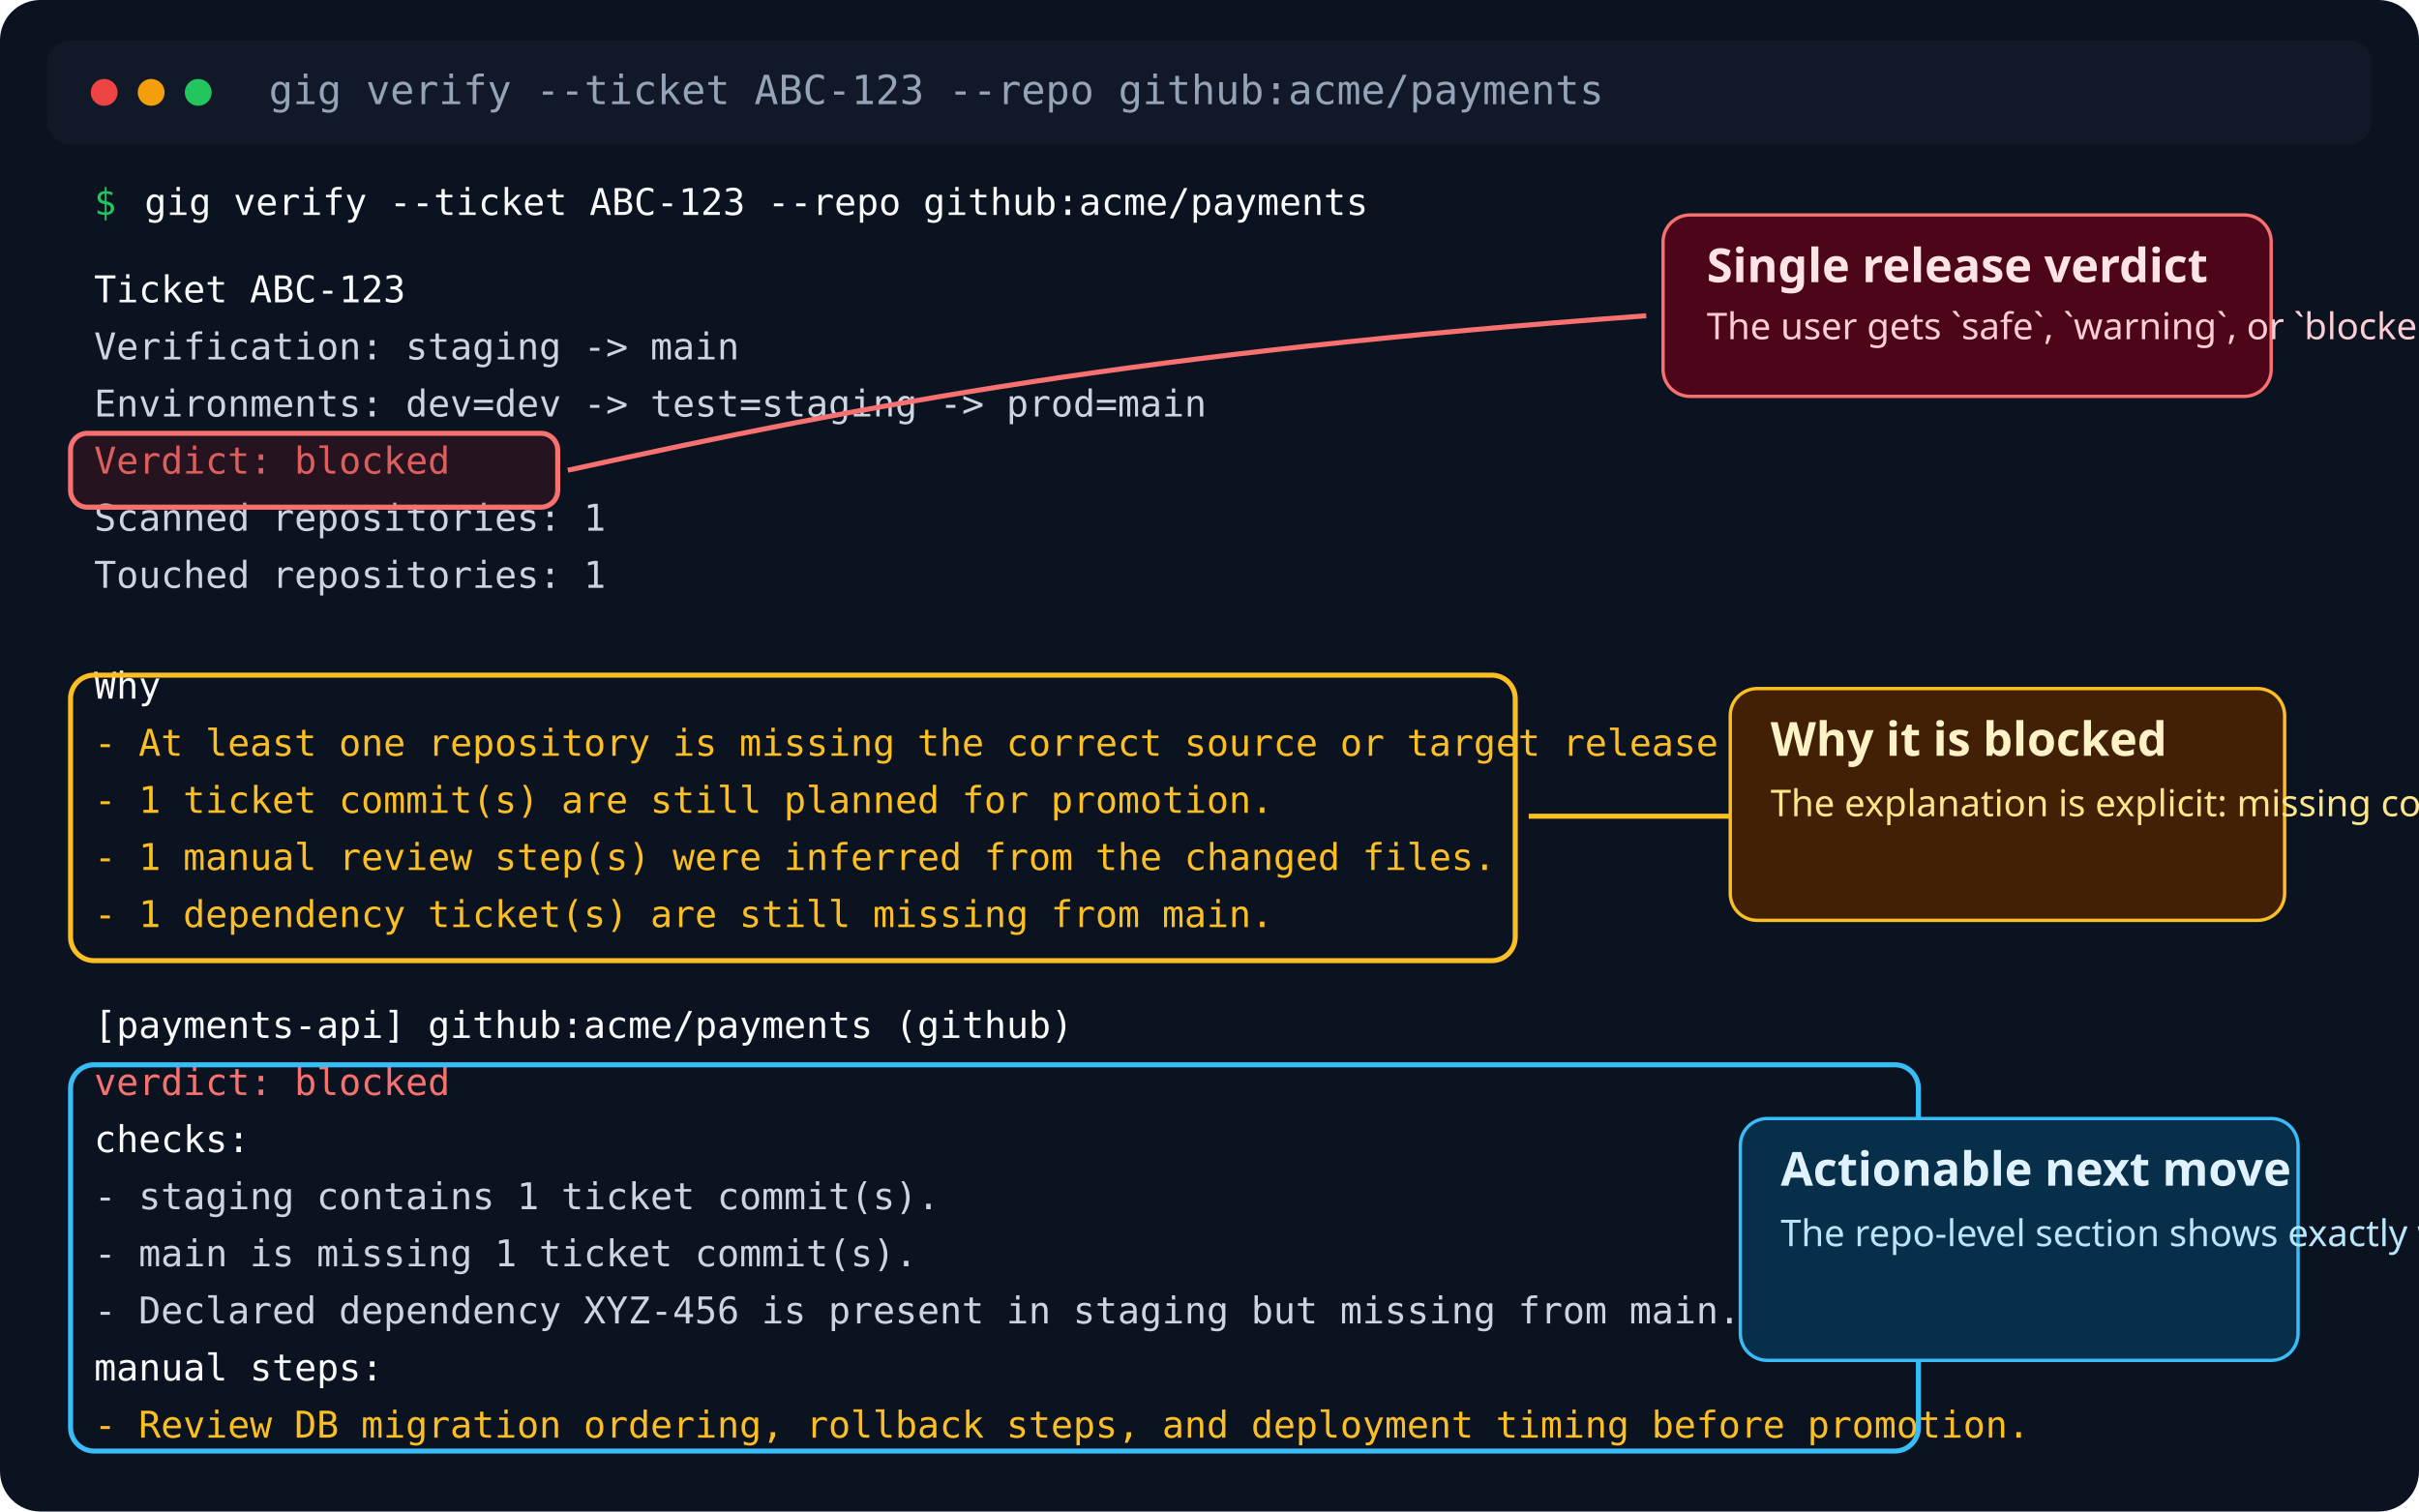
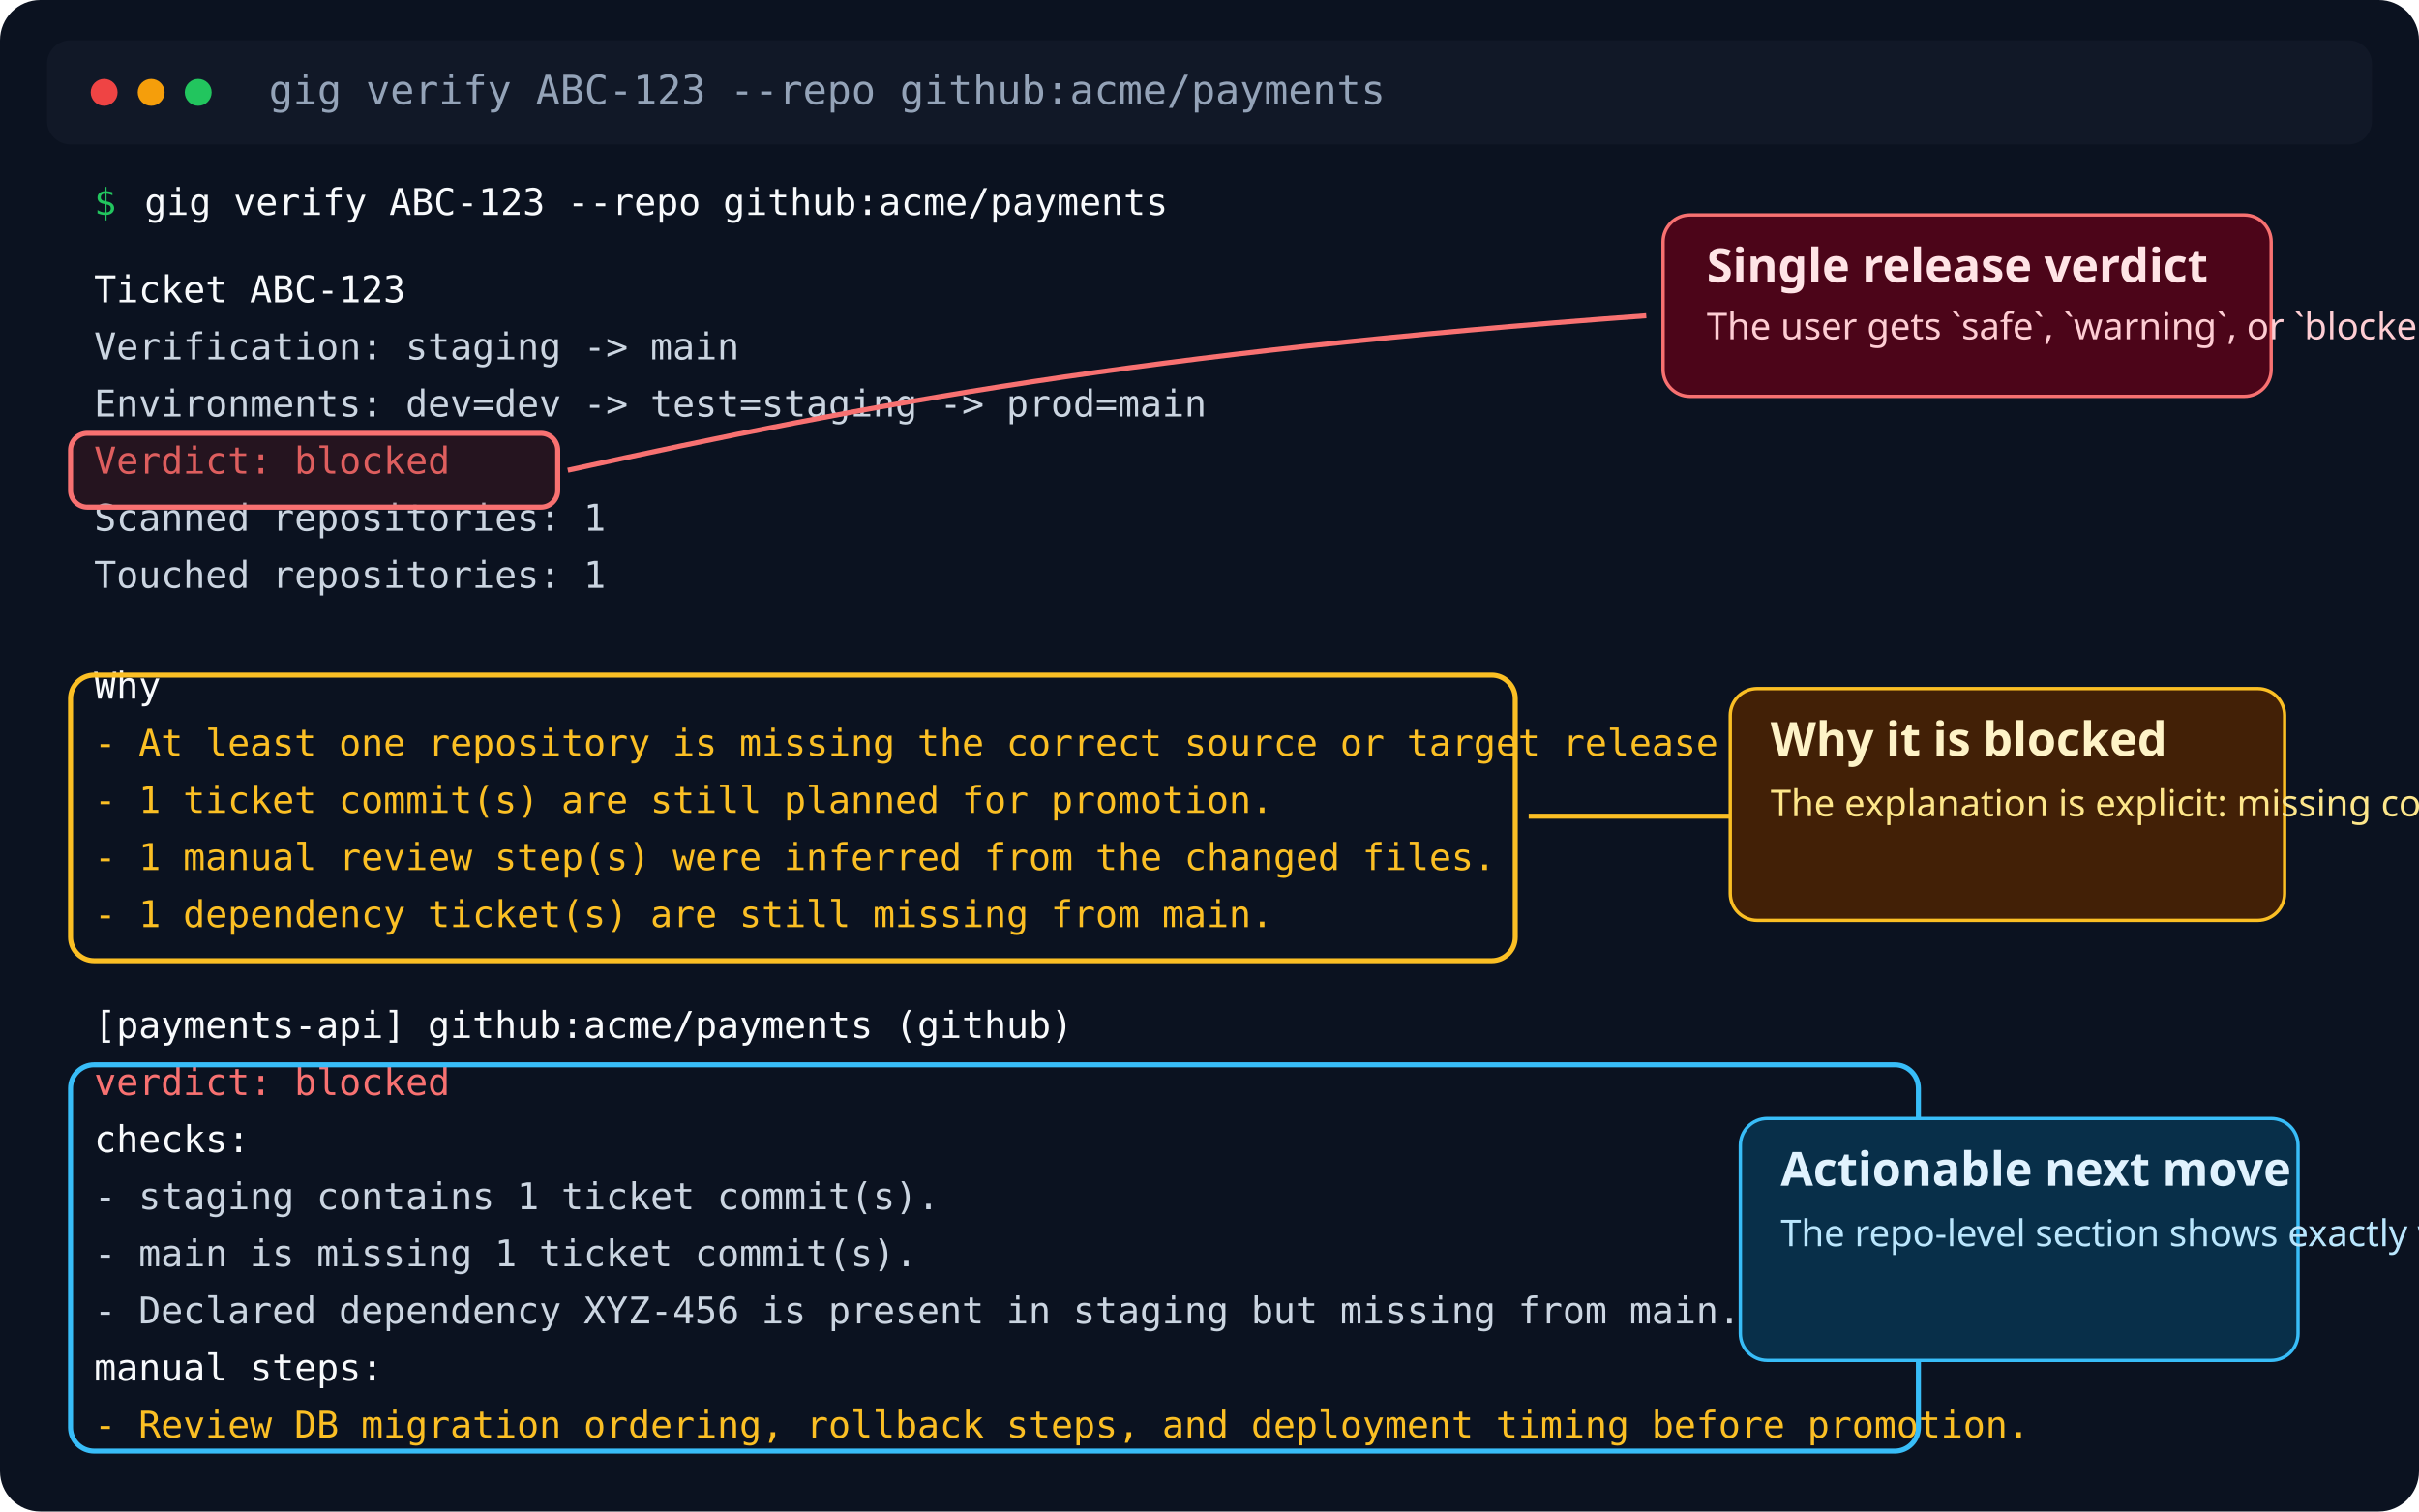
<svg xmlns="http://www.w3.org/2000/svg" width="1440" height="900" viewBox="0 0 1440 900" role="img" aria-labelledby="title desc">
  <rect width="1440" height="900" rx="24" fill="#0b1220" />
  <rect x="28" y="24" width="1384" height="62" rx="14" fill="#111827" />
  <circle cx="62" cy="55" r="8" fill="#ef4444" />
  <circle cx="90" cy="55" r="8" fill="#f59e0b" />
  <circle cx="118" cy="55" r="8" fill="#22c55e" />
-   <text x="160" y="62" fill="#94a3b8" font-family="Menlo, Monaco, Consolas, monospace" font-size="24">gig verify --ticket ABC-123 --repo github:acme/payments</text>
+   <text x="160" y="62" fill="#94a3b8" font-family="Menlo, Monaco, Consolas, monospace" font-size="24">gig verify ABC-123 --repo github:acme/payments</text>
  <g font-family="Menlo, Monaco, Consolas, monospace" font-size="22">
    <text x="56" y="128" fill="#22c55e">$</text>
-     <text x="86" y="128" fill="#f8fafc">gig verify --ticket ABC-123 --repo github:acme/payments</text>
+     <text x="86" y="128" fill="#f8fafc">gig verify ABC-123 --repo github:acme/payments</text>
    <text x="56" y="180" fill="#f8fafc">Ticket ABC-123</text>
    <text x="56" y="214" fill="#cbd5e1">Verification: staging -&gt; main</text>
    <text x="56" y="248" fill="#cbd5e1">Environments: dev=dev -&gt; test=staging -&gt; prod=main</text>
    <text x="56" y="282" fill="#f87171">Verdict: blocked</text>
    <text x="56" y="316" fill="#cbd5e1">Scanned repositories: 1</text>
    <text x="56" y="350" fill="#cbd5e1">Touched repositories: 1</text>
    <text x="56" y="416" fill="#f8fafc">Why</text>
    <text x="56" y="450" fill="#fbbf24">  - At least one repository is missing the correct source or target release evidence.</text>
    <text x="56" y="484" fill="#fbbf24">  - 1 ticket commit(s) are still planned for promotion.</text>
    <text x="56" y="518" fill="#fbbf24">  - 1 manual review step(s) were inferred from the changed files.</text>
    <text x="56" y="552" fill="#fbbf24">  - 1 dependency ticket(s) are still missing from main.</text>
    <text x="56" y="618" fill="#f8fafc">[payments-api] github:acme/payments (github)</text>
    <text x="56" y="652" fill="#f87171">  verdict: blocked</text>
    <text x="56" y="686" fill="#f8fafc">  checks:</text>
    <text x="56" y="720" fill="#cbd5e1">    - staging contains 1 ticket commit(s).</text>
    <text x="56" y="754" fill="#cbd5e1">    - main is missing 1 ticket commit(s).</text>
    <text x="56" y="788" fill="#cbd5e1">    - Declared dependency XYZ-456 is present in staging but missing from main.</text>
    <text x="56" y="822" fill="#f8fafc">  manual steps:</text>
    <text x="56" y="856" fill="#fbbf24">    - Review DB migration ordering, rollback steps, and deployment timing before promotion.</text>
  </g>
  <rect x="42" y="258" width="290" height="44" rx="10" fill="rgba(127,29,29,0.22)" stroke="#f87171" stroke-width="3" />
  <rect x="42" y="402" width="860" height="170" rx="14" fill="none" stroke="#fbbf24" stroke-width="3" />
  <rect x="42" y="634" width="1100" height="230" rx="14" fill="none" stroke="#38bdf8" stroke-width="3" />
  <path d="M 338 280 C 520 240, 680 210, 980 188" fill="none" stroke="#f87171" stroke-width="3" />
  <rect x="990" y="128" width="362" height="108" rx="16" fill="#4c0519" stroke="#f87171" stroke-width="2" />
  <text x="1016" y="168" fill="#ffe4e6" font-family="ui-sans-serif, system-ui, sans-serif" font-size="28" font-weight="700">Single release verdict</text>
  <text x="1016" y="202" fill="#fecdd3" font-family="ui-sans-serif, system-ui, sans-serif" font-size="22">The user gets `safe`, `warning`, or `blocked` with no extra interpretation work.</text>
  <path d="M 910 486 C 1040 486, 1100 486, 1180 486" fill="none" stroke="#fbbf24" stroke-width="3" />
  <rect x="1030" y="410" width="330" height="138" rx="16" fill="#422006" stroke="#fbbf24" stroke-width="2" />
  <text x="1054" y="450" fill="#fef3c7" font-family="ui-sans-serif, system-ui, sans-serif" font-size="28" font-weight="700">Why it is blocked</text>
  <text x="1054" y="486" fill="#fde68a" font-family="ui-sans-serif, system-ui, sans-serif" font-size="22">The explanation is explicit: missing commit, missing dependency, and manual review.</text>
  <path d="M 1148 760 C 1220 750, 1260 744, 1300 734" fill="none" stroke="#38bdf8" stroke-width="3" />
  <rect x="1036" y="666" width="332" height="144" rx="16" fill="#082f49" stroke="#38bdf8" stroke-width="2" />
  <text x="1060" y="706" fill="#e0f2fe" font-family="ui-sans-serif, system-ui, sans-serif" font-size="28" font-weight="700">Actionable next move</text>
  <text x="1060" y="742" fill="#bae6fd" font-family="ui-sans-serif, system-ui, sans-serif" font-size="22">The repo-level section shows exactly what must be reviewed before promotion.</text>
</svg>
